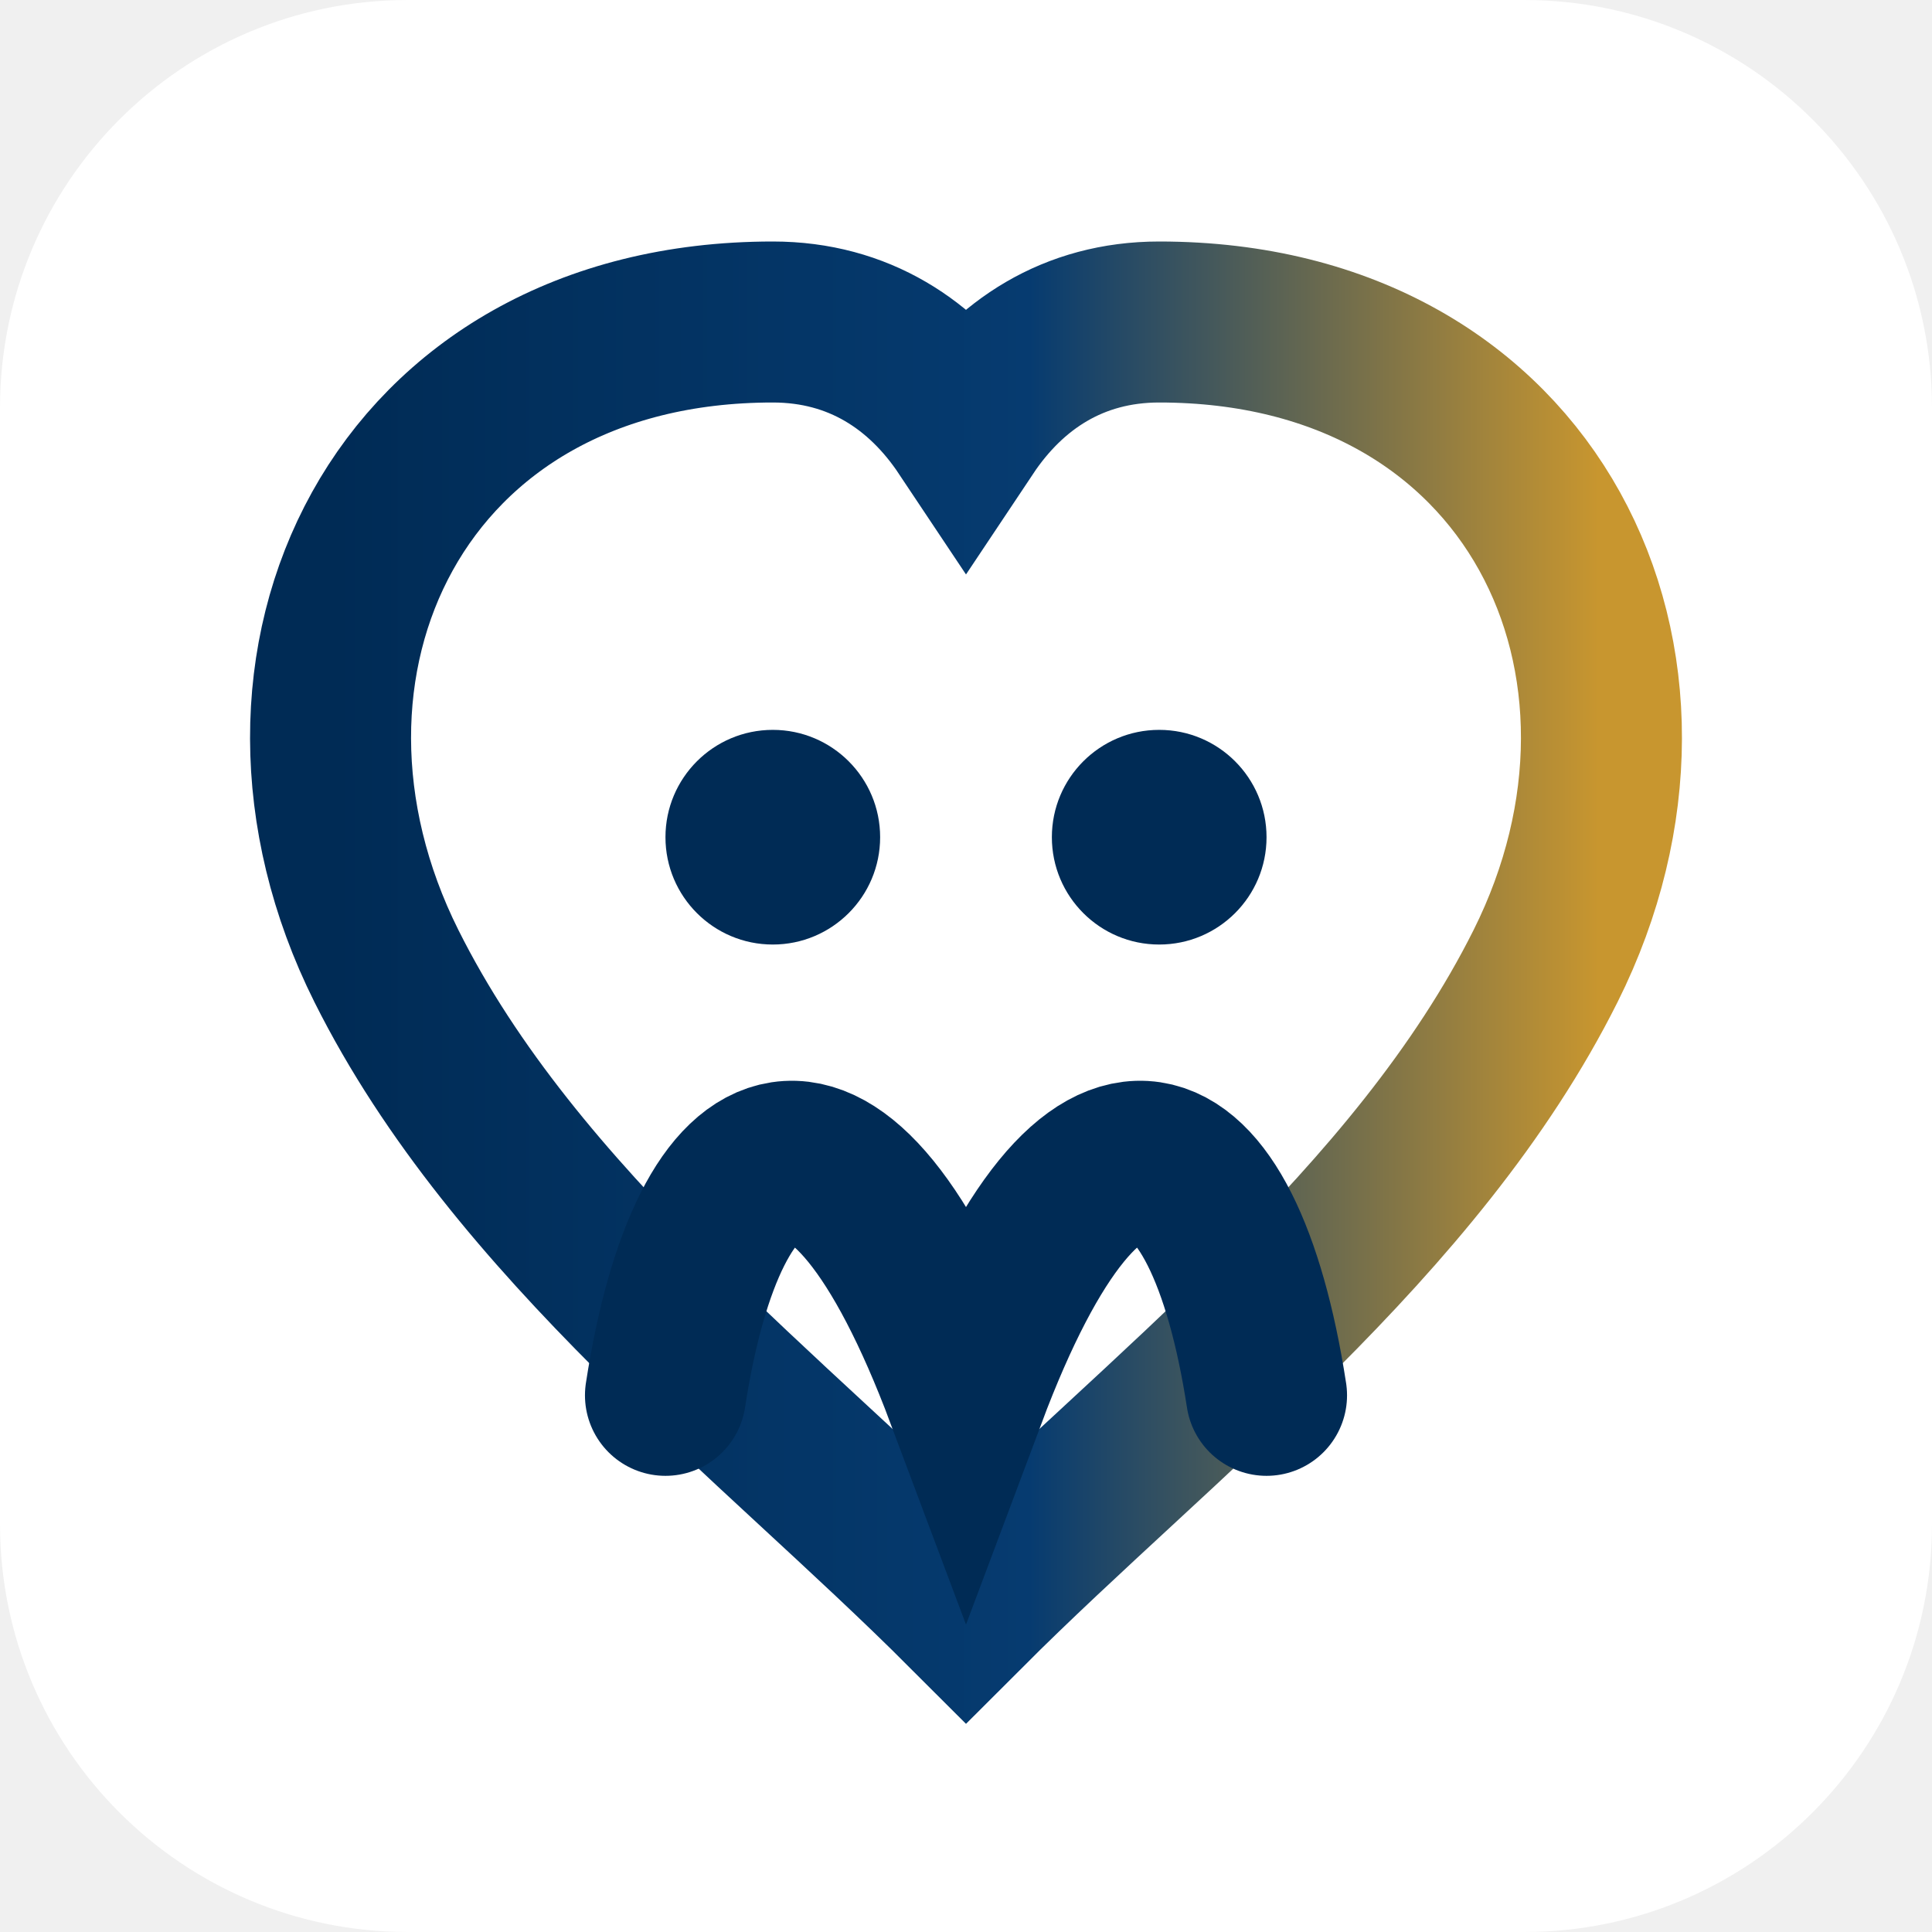
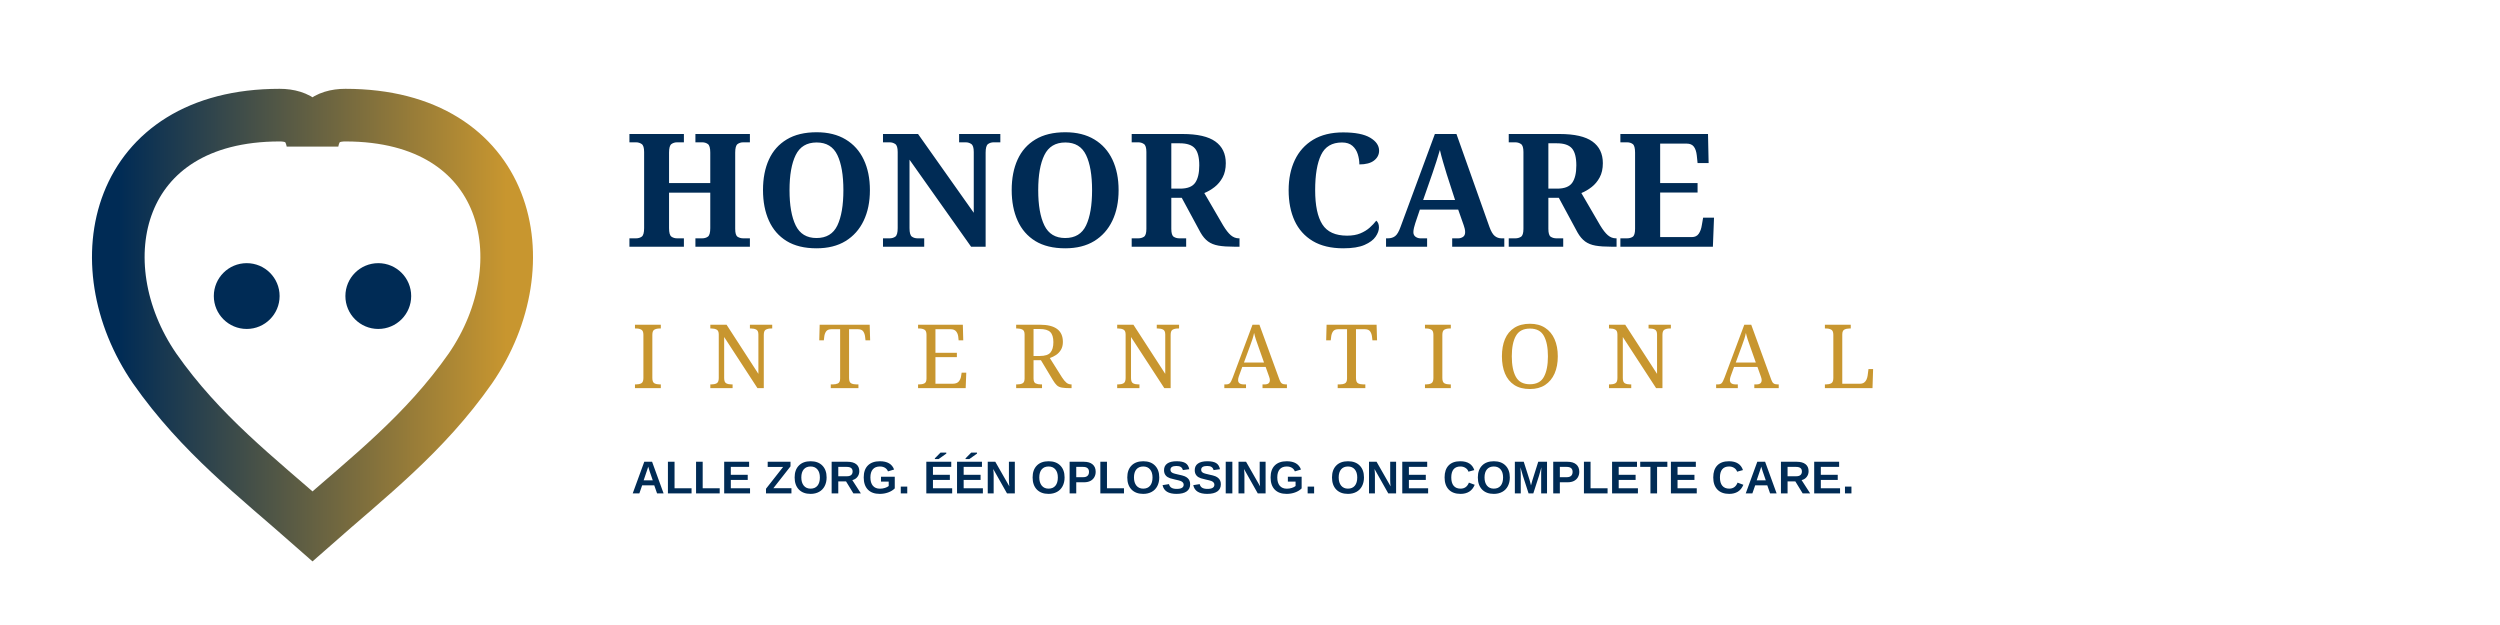
- <svg xmlns="http://www.w3.org/2000/svg" width="180" height="180" viewBox="0 0 180 180">
-   <rect width="180" height="180" rx="38" fill="#fff" />
+ <svg xmlns="http://www.w3.org/2000/svg" width="760" height="190" viewBox="0 0 760 190">
  <defs>
    <linearGradient id="g" x1="0" x2="1">
-       <stop offset="0" stop-color="#002b55" />
-       <stop offset=".55" stop-color="#063b70" />
+       <stop stop-color="#002b55" />
      <stop offset="1" stop-color="#c8962f" />
    </linearGradient>
  </defs>
-   <path d="M72 30 C37 30 22 62 36 90 C48 114 72 132 90 150 C108 132 132 114 144 90 C158 62 143 30 108 30 C100 30 94 34 90 40 C86 34 80 30 72 30Z" fill="none" stroke="url(#g)" stroke-width="15" stroke-linecap="round" />
-   <circle cx="72" cy="78" r="10" fill="#002b55" />
-   <circle cx="108" cy="78" r="10" fill="#002b55" />
-   <path d="M62 130 C66 104 78 98 90 130 C102 98 114 104 118 130" fill="none" stroke="#002b55" stroke-width="15" stroke-linecap="round" />
+   <rect width="760" height="190" fill="white" />
+   <path d="M85 35 C35 35 25 80 47 112 C61 132 78 145 95 160 C112 145 129 132 143 112 C165 80 155 35 105 35 C99 35 96 38 95 43 C94 38 91 35 85 35Z" fill="none" stroke="url(#g)" stroke-width="16" />
+   <circle cx="75" cy="90" r="10" fill="#002b55" />
+   <circle cx="115" cy="90" r="10" fill="#002b55" />
+   <text x="190" y="75" font-family="Georgia" font-size="48" font-weight="700" fill="#002b55">HONOR CARE</text>
+   <text x="192" y="118" font-family="Georgia" font-size="27" fill="#c8962f" letter-spacing="13">INTERNATIONAL</text>
+   <text x="192" y="150" font-family="Arial" font-size="14" font-weight="700" fill="#002b55">ALLE ZORG. ÉÉN OPLOSSING. ONE COMPLETE CARE.</text>
</svg>
